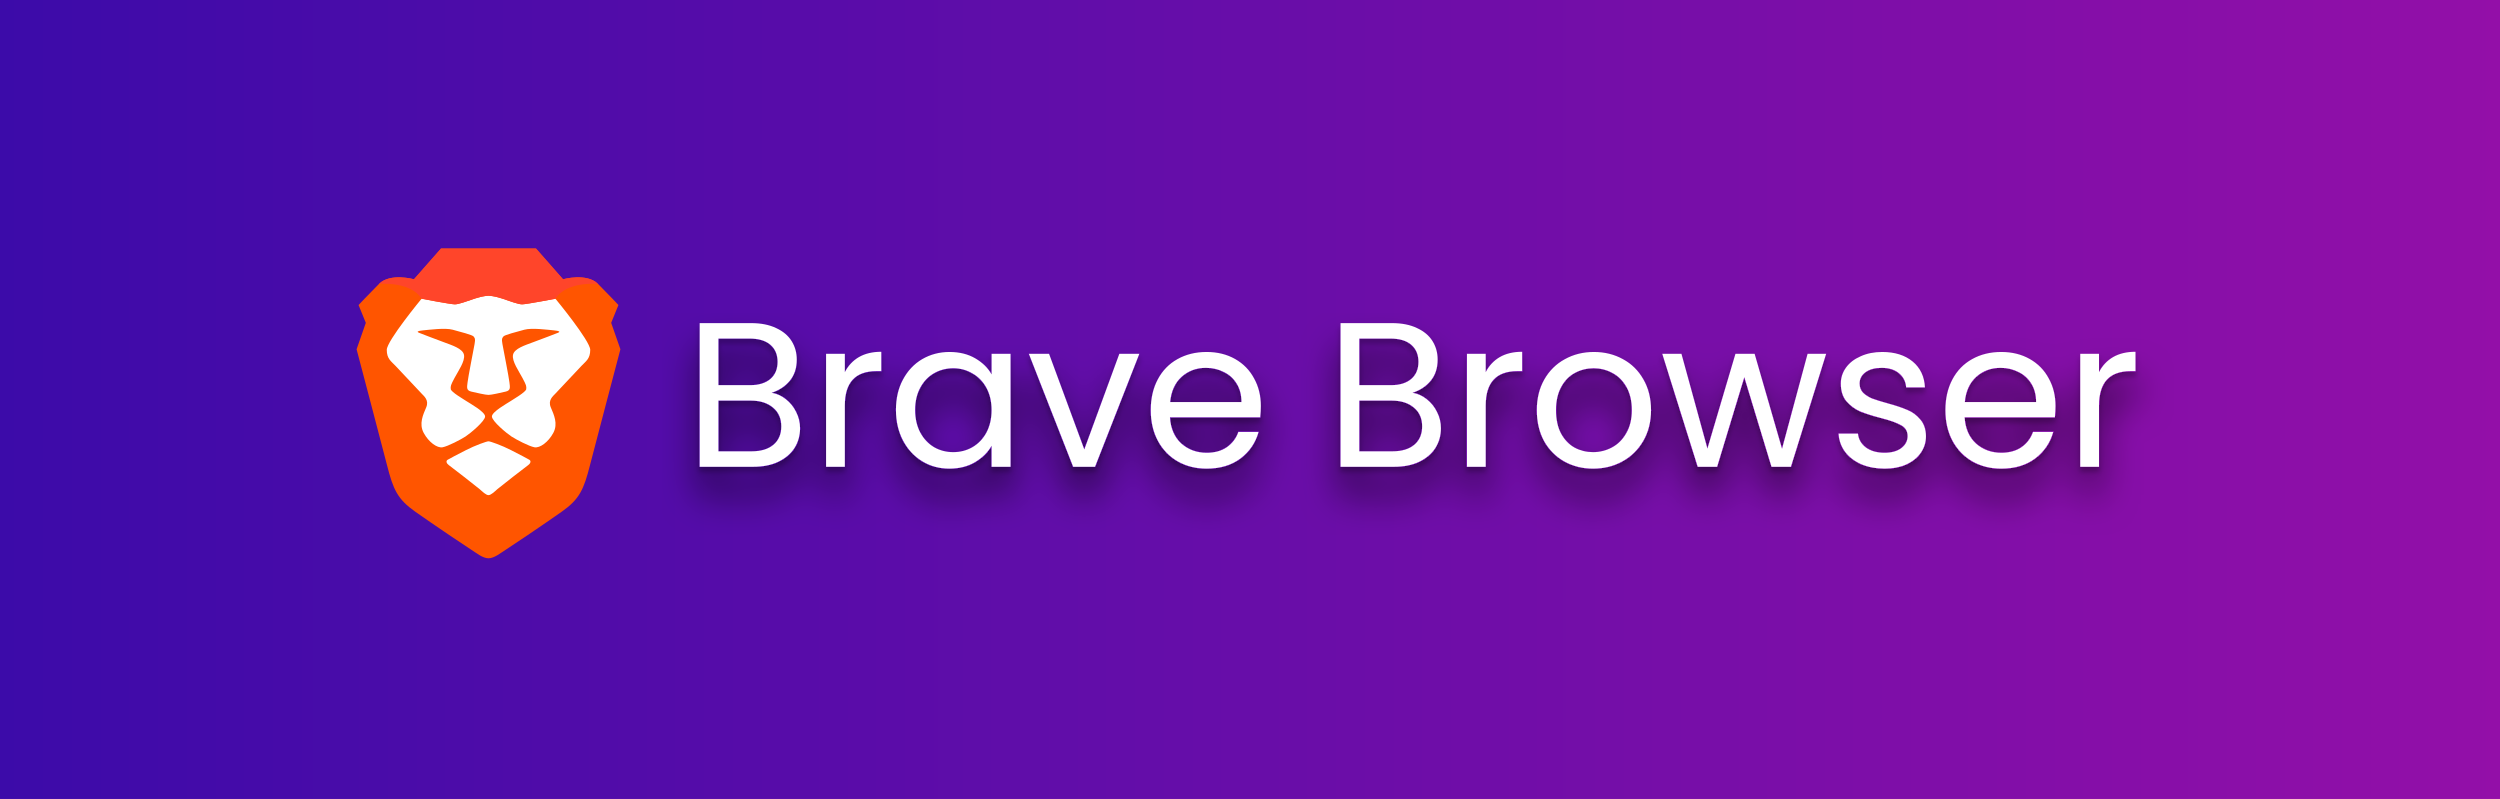
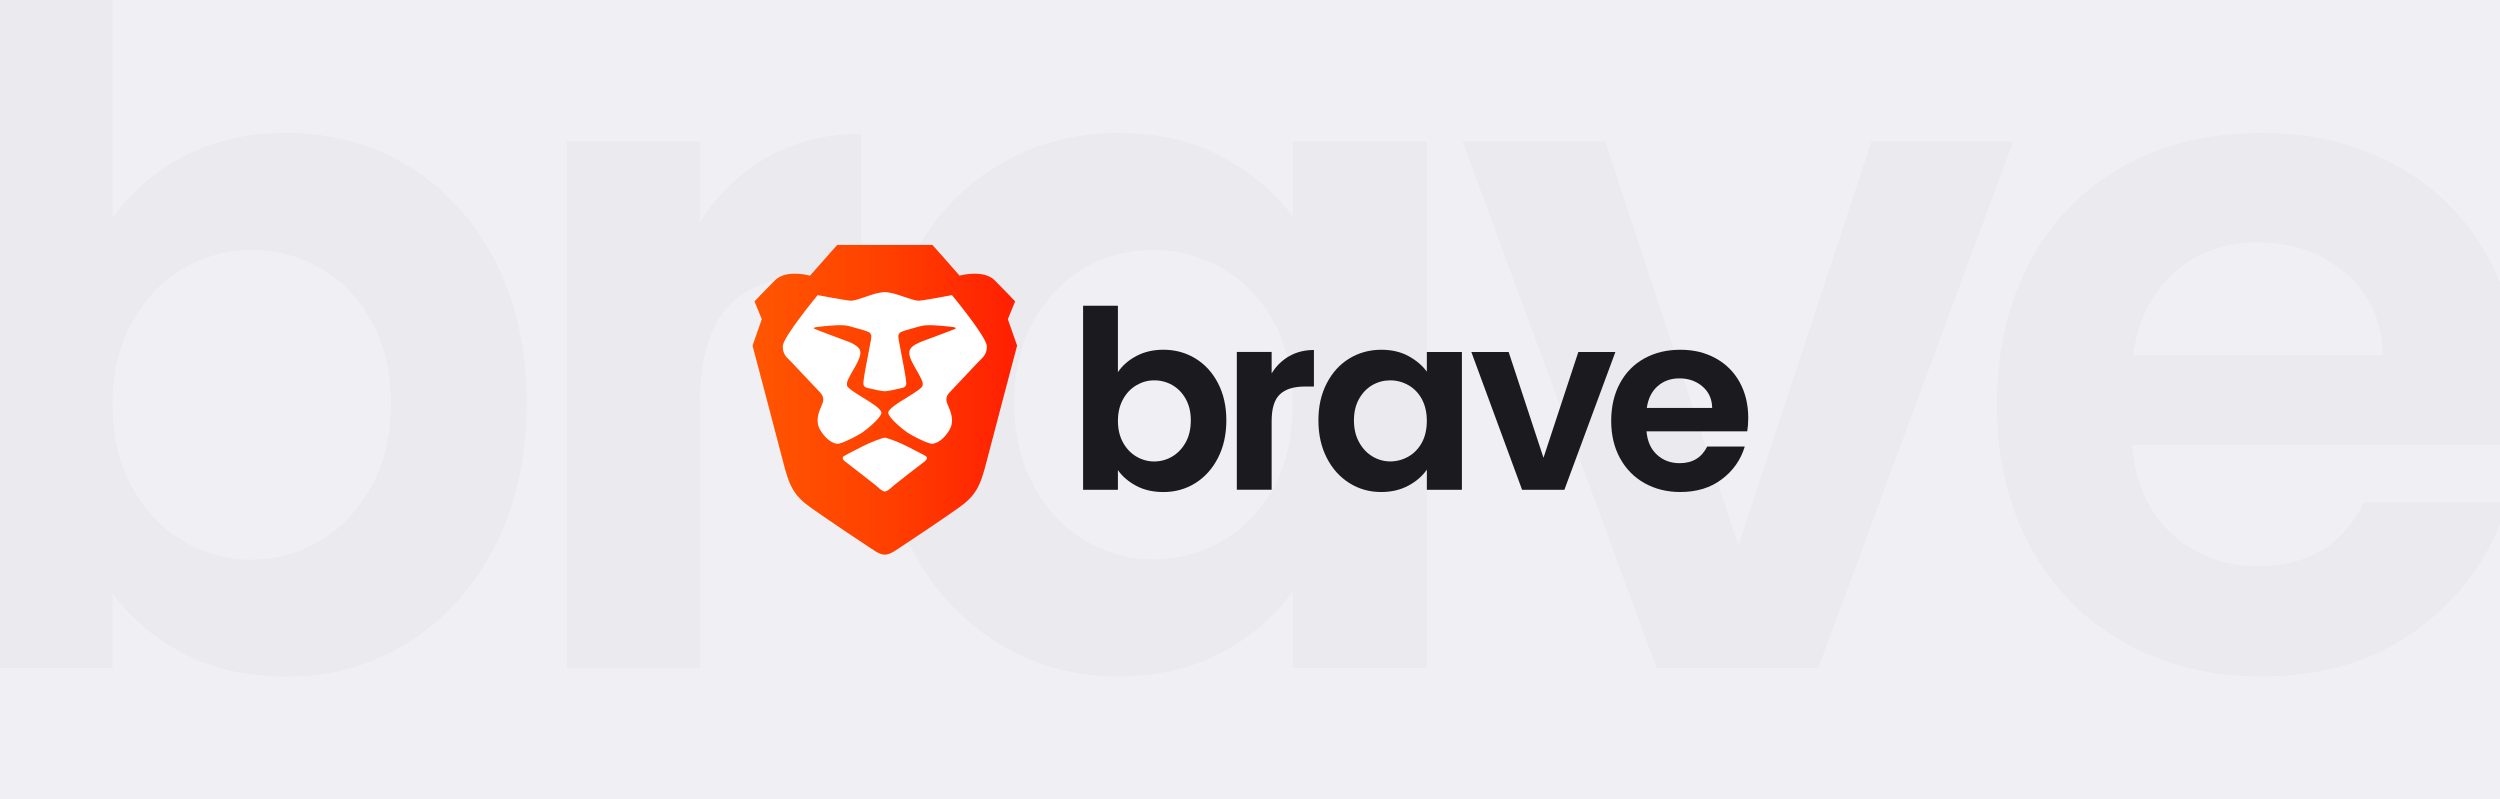
<svg xmlns="http://www.w3.org/2000/svg" width="2062" height="659" viewBox="0 0 2062 659" fill="none">
-   <rect width="2062" height="659" fill="url(#paint0_linear_1_2)" />
-   <g filter="url(#filter0_dd_1_2)">
-     <path d="M636.42 323.97C640.727 324.65 644.637 326.407 648.15 329.24C651.777 332.073 654.61 335.587 656.65 339.78C658.803 343.973 659.88 348.45 659.88 353.21C659.88 359.217 658.35 364.657 655.29 369.53C652.23 374.29 647.753 378.087 641.86 380.92C636.08 383.64 629.223 385 621.29 385H577.09V266.51H619.59C627.637 266.51 634.493 267.87 640.16 270.59C645.827 273.197 650.077 276.767 652.91 281.3C655.743 285.833 657.16 290.933 657.16 296.6C657.16 303.627 655.233 309.463 651.38 314.11C647.64 318.643 642.653 321.93 636.42 323.97ZM592.56 317.68H618.57C625.823 317.68 631.433 315.98 635.4 312.58C639.367 309.18 641.35 304.477 641.35 298.47C641.35 292.463 639.367 287.76 635.4 284.36C631.433 280.96 625.71 279.26 618.23 279.26H592.56V317.68ZM619.93 372.25C627.637 372.25 633.643 370.437 637.95 366.81C642.257 363.183 644.41 358.14 644.41 351.68C644.41 345.107 642.143 339.95 637.61 336.21C633.077 332.357 627.013 330.43 619.42 330.43H592.56V372.25H619.93ZM696.818 306.97C699.538 301.643 703.391 297.507 708.378 294.56C713.478 291.613 719.654 290.14 726.908 290.14V306.12H722.828C705.488 306.12 696.818 315.527 696.818 334.34V385H681.348V291.84H696.818V306.97ZM738.986 338.08C738.986 328.56 740.912 320.23 744.766 313.09C748.619 305.837 753.889 300.227 760.576 296.26C767.376 292.293 774.912 290.31 783.186 290.31C791.346 290.31 798.429 292.067 804.436 295.58C810.442 299.093 814.919 303.513 817.866 308.84V291.84H833.506V385H817.866V367.66C814.806 373.1 810.216 377.633 804.096 381.26C798.089 384.773 791.062 386.53 783.016 386.53C774.742 386.53 767.262 384.49 760.576 380.41C753.889 376.33 748.619 370.607 744.766 363.24C740.912 355.873 738.986 347.487 738.986 338.08ZM817.866 338.25C817.866 331.223 816.449 325.103 813.616 319.89C810.782 314.677 806.929 310.71 802.056 307.99C797.296 305.157 792.026 303.74 786.246 303.74C780.466 303.74 775.196 305.1 770.436 307.82C765.676 310.54 761.879 314.507 759.046 319.72C756.212 324.933 754.796 331.053 754.796 338.08C754.796 345.22 756.212 351.453 759.046 356.78C761.879 361.993 765.676 366.017 770.436 368.85C775.196 371.57 780.466 372.93 786.246 372.93C792.026 372.93 797.296 371.57 802.056 368.85C806.929 366.017 810.782 361.993 813.616 356.78C816.449 351.453 817.866 345.277 817.866 338.25ZM894.329 370.72L923.229 291.84H939.719L903.169 385H885.149L848.599 291.84H865.259L894.329 370.72ZM1039.94 334.85C1039.94 337.797 1039.77 340.913 1039.43 344.2H964.972C965.538 353.38 968.655 360.577 974.322 365.79C980.102 370.89 987.072 373.44 995.232 373.44C1001.92 373.44 1007.47 371.91 1011.89 368.85C1016.42 365.677 1019.6 361.483 1021.41 356.27H1038.07C1035.58 365.223 1030.59 372.533 1023.11 378.2C1015.63 383.753 1006.34 386.53 995.232 386.53C986.392 386.53 978.458 384.547 971.432 380.58C964.518 376.613 959.078 371.003 955.112 363.75C951.145 356.383 949.162 347.883 949.162 338.25C949.162 328.617 951.088 320.173 954.942 312.92C958.795 305.667 964.178 300.113 971.092 296.26C978.118 292.293 986.165 290.31 995.232 290.31C1004.07 290.31 1011.89 292.237 1018.69 296.09C1025.49 299.943 1030.7 305.27 1034.33 312.07C1038.07 318.757 1039.94 326.35 1039.94 334.85ZM1023.96 331.62C1023.96 325.727 1022.66 320.683 1020.05 316.49C1017.44 312.183 1013.87 308.953 1009.34 306.8C1004.92 304.533 999.992 303.4 994.552 303.4C986.732 303.4 980.045 305.893 974.492 310.88C969.052 315.867 965.935 322.78 965.142 331.62H1023.96ZM1165.01 323.97C1169.32 324.65 1173.23 326.407 1176.74 329.24C1180.37 332.073 1183.2 335.587 1185.24 339.78C1187.4 343.973 1188.47 348.45 1188.47 353.21C1188.47 359.217 1186.94 364.657 1183.88 369.53C1180.82 374.29 1176.35 378.087 1170.45 380.92C1164.67 383.64 1157.82 385 1149.88 385H1105.68V266.51H1148.18C1156.23 266.51 1163.09 267.87 1168.75 270.59C1174.42 273.197 1178.67 276.767 1181.5 281.3C1184.34 285.833 1185.75 290.933 1185.75 296.6C1185.75 303.627 1183.83 309.463 1179.97 314.11C1176.23 318.643 1171.25 321.93 1165.01 323.97ZM1121.15 317.68H1147.16C1154.42 317.68 1160.03 315.98 1163.99 312.58C1167.96 309.18 1169.94 304.477 1169.94 298.47C1169.94 292.463 1167.96 287.76 1163.99 284.36C1160.03 280.96 1154.3 279.26 1146.82 279.26H1121.15V317.68ZM1148.52 372.25C1156.23 372.25 1162.24 370.437 1166.54 366.81C1170.85 363.183 1173 358.14 1173 351.68C1173 345.107 1170.74 339.95 1166.2 336.21C1161.67 332.357 1155.61 330.43 1148.01 330.43H1121.15V372.25H1148.52ZM1225.41 306.97C1228.13 301.643 1231.98 297.507 1236.97 294.56C1242.07 291.613 1248.25 290.14 1255.5 290.14V306.12H1251.42C1234.08 306.12 1225.41 315.527 1225.41 334.34V385H1209.94V291.84H1225.41V306.97ZM1313.99 386.53C1305.26 386.53 1297.33 384.547 1290.19 380.58C1283.16 376.613 1277.61 371.003 1273.53 363.75C1269.56 356.383 1267.58 347.883 1267.58 338.25C1267.58 328.73 1269.62 320.343 1273.7 313.09C1277.89 305.723 1283.56 300.113 1290.7 296.26C1297.84 292.293 1305.83 290.31 1314.67 290.31C1323.51 290.31 1331.5 292.293 1338.64 296.26C1345.78 300.113 1351.39 305.667 1355.47 312.92C1359.66 320.173 1361.76 328.617 1361.76 338.25C1361.76 347.883 1359.61 356.383 1355.3 363.75C1351.11 371.003 1345.38 376.613 1338.13 380.58C1330.88 384.547 1322.83 386.53 1313.99 386.53ZM1313.99 372.93C1319.54 372.93 1324.76 371.627 1329.63 369.02C1334.5 366.413 1338.41 362.503 1341.36 357.29C1344.42 352.077 1345.95 345.73 1345.95 338.25C1345.95 330.77 1344.48 324.423 1341.53 319.21C1338.58 313.997 1334.73 310.143 1329.97 307.65C1325.21 305.043 1320.05 303.74 1314.5 303.74C1308.83 303.74 1303.62 305.043 1298.86 307.65C1294.21 310.143 1290.47 313.997 1287.64 319.21C1284.81 324.423 1283.39 330.77 1283.39 338.25C1283.39 345.843 1284.75 352.247 1287.47 357.46C1290.3 362.673 1294.04 366.583 1298.69 369.19C1303.34 371.683 1308.44 372.93 1313.99 372.93ZM1506.2 291.84L1477.13 385H1461.15L1438.71 311.05L1416.27 385H1400.29L1371.05 291.84H1386.86L1408.28 370.04L1431.4 291.84H1447.21L1469.82 370.21L1490.9 291.84H1506.2ZM1554.53 386.53C1547.39 386.53 1540.99 385.34 1535.32 382.96C1529.66 380.467 1525.18 377.067 1521.89 372.76C1518.61 368.34 1516.79 363.297 1516.45 357.63H1532.43C1532.89 362.277 1535.04 366.073 1538.89 369.02C1542.86 371.967 1548.02 373.44 1554.36 373.44C1560.26 373.44 1564.9 372.137 1568.3 369.53C1571.7 366.923 1573.4 363.637 1573.4 359.67C1573.4 355.59 1571.59 352.587 1567.96 350.66C1564.34 348.62 1558.73 346.637 1551.13 344.71C1544.22 342.897 1538.55 341.083 1534.13 339.27C1529.83 337.343 1526.09 334.567 1522.91 330.94C1519.85 327.2 1518.32 322.327 1518.32 316.32C1518.32 311.56 1519.74 307.197 1522.57 303.23C1525.41 299.263 1529.43 296.147 1534.64 293.88C1539.86 291.5 1545.81 290.31 1552.49 290.31C1562.81 290.31 1571.14 292.917 1577.48 298.13C1583.83 303.343 1587.23 310.483 1587.68 319.55H1572.21C1571.87 314.677 1569.89 310.767 1566.26 307.82C1562.75 304.873 1557.99 303.4 1551.98 303.4C1546.43 303.4 1542.01 304.59 1538.72 306.97C1535.44 309.35 1533.79 312.467 1533.79 316.32C1533.79 319.38 1534.76 321.93 1536.68 323.97C1538.72 325.897 1541.22 327.483 1544.16 328.73C1547.22 329.863 1551.42 331.167 1556.74 332.64C1563.43 334.453 1568.87 336.267 1573.06 338.08C1577.26 339.78 1580.83 342.387 1583.77 345.9C1586.83 349.413 1588.42 354.003 1588.53 359.67C1588.53 364.77 1587.12 369.36 1584.28 373.44C1581.45 377.52 1577.43 380.75 1572.21 383.13C1567.11 385.397 1561.22 386.53 1554.53 386.53ZM1695.37 334.85C1695.37 337.797 1695.2 340.913 1694.86 344.2H1620.4C1620.97 353.38 1624.08 360.577 1629.75 365.79C1635.53 370.89 1642.5 373.44 1650.66 373.44C1657.35 373.44 1662.9 371.91 1667.32 368.85C1671.85 365.677 1675.03 361.483 1676.84 356.27H1693.5C1691.01 365.223 1686.02 372.533 1678.54 378.2C1671.06 383.753 1661.77 386.53 1650.66 386.53C1641.82 386.53 1633.89 384.547 1626.86 380.58C1619.95 376.613 1614.51 371.003 1610.54 363.75C1606.57 356.383 1604.59 347.883 1604.59 338.25C1604.59 328.617 1606.52 320.173 1610.37 312.92C1614.22 305.667 1619.61 300.113 1626.52 296.26C1633.55 292.293 1641.59 290.31 1650.66 290.31C1659.5 290.31 1667.32 292.237 1674.12 296.09C1680.92 299.943 1686.13 305.27 1689.76 312.07C1693.5 318.757 1695.37 326.35 1695.37 334.85ZM1679.39 331.62C1679.39 325.727 1678.09 320.683 1675.48 316.49C1672.87 312.183 1669.3 308.953 1664.77 306.8C1660.35 304.533 1655.42 303.4 1649.98 303.4C1642.16 303.4 1635.47 305.893 1629.92 310.88C1624.48 315.867 1621.36 322.78 1620.57 331.62H1679.39ZM1731.26 306.97C1733.98 301.643 1737.83 297.507 1742.82 294.56C1747.92 291.613 1754.1 290.14 1761.35 290.14V306.12H1757.27C1739.93 306.12 1731.26 315.527 1731.26 334.34V385H1715.79V291.84H1731.26V306.97Z" fill="white" />
-   </g>
-   <g clip-path="url(#clip0_1_2)">
-     <path fill-rule="evenodd" clip-rule="evenodd" d="M504.098 266.285L510.082 251.578C510.082 251.578 502.466 243.408 493.218 234.149C483.97 224.889 464.386 230.336 464.386 230.336L442.082 205H402.914H363.746L341.442 230.336C341.442 230.336 321.858 224.889 312.61 234.149C303.362 243.408 295.746 251.578 295.746 251.578L301.73 266.285L294.114 288.072C294.114 288.072 316.513 373.018 319.138 383.391C324.306 403.817 327.842 411.715 342.53 422.063C357.218 432.412 383.874 450.387 388.226 453.11C392.578 455.834 398.018 460.473 402.914 460.473C407.81 460.473 413.25 455.834 417.602 453.11C421.954 450.387 448.61 432.412 463.298 422.063C477.986 411.715 481.522 403.817 486.69 383.391C489.315 373.018 511.714 288.072 511.714 288.072L504.098 266.285Z" fill="url(#paint1_linear_1_2)" />
-     <path fill-rule="evenodd" clip-rule="evenodd" d="M458.13 246.404C458.13 246.404 486.819 281.127 486.819 288.549C486.819 295.97 483.21 297.929 479.581 301.787C475.953 305.645 460.106 322.494 458.071 324.657C456.035 326.821 451.799 330.102 454.291 336.007C456.783 341.912 460.459 349.426 456.371 357.047C452.282 364.668 445.278 369.755 440.79 368.914C436.302 368.072 425.762 362.557 421.886 360.038C418.01 357.519 405.726 347.375 405.726 343.493C405.726 339.613 418.424 332.644 420.77 331.061C423.117 329.478 433.817 323.349 434.037 320.944C434.255 318.538 434.172 317.833 431.014 311.889C427.856 305.945 422.169 298.014 423.116 292.736C424.062 287.459 433.234 284.715 439.78 282.24C446.324 279.766 458.926 275.092 460.5 274.365C462.074 273.638 461.667 272.946 456.898 272.493C452.13 272.041 438.598 270.242 432.497 271.945C426.396 273.647 415.973 276.238 415.128 277.612C414.284 278.985 413.539 279.031 414.406 283.77C415.273 288.509 419.737 311.247 420.17 315.286C420.604 319.325 421.451 321.995 417.102 322.991C412.752 323.986 405.43 325.715 402.914 325.715C400.398 325.715 393.076 323.986 388.727 322.991C384.377 321.995 385.225 319.325 385.658 315.286C386.092 311.247 390.555 288.509 391.422 283.77C392.289 279.031 391.544 278.985 390.701 277.612C389.856 276.238 379.433 273.647 373.332 271.945C367.231 270.242 353.699 272.041 348.93 272.493C344.161 272.946 343.754 273.638 345.329 274.365C346.903 275.092 359.505 279.766 366.049 282.24C372.594 284.715 381.766 287.459 382.713 292.736C383.66 298.014 377.972 305.945 374.815 311.889C371.657 317.833 371.573 318.538 371.792 320.944C372.011 323.349 382.712 329.478 385.058 331.061C387.404 332.644 400.102 339.613 400.102 343.493C400.102 347.375 387.818 357.519 383.942 360.038C380.066 362.557 369.526 368.072 365.038 368.914C360.55 369.755 353.546 364.668 349.458 357.047C345.37 349.426 349.046 341.912 351.537 336.007C354.029 330.102 349.793 326.821 347.758 324.657C345.723 322.494 329.875 305.645 326.247 301.787C322.618 297.929 319.01 295.97 319.01 288.549C319.01 281.127 347.698 246.404 347.698 246.404C347.698 246.404 371.906 251.034 375.17 251.034C378.434 251.034 385.506 248.31 392.034 246.132C398.562 243.953 402.914 243.937 402.914 243.937C402.914 243.937 407.266 243.953 413.794 246.132C420.322 248.31 427.394 251.034 430.658 251.034C433.922 251.034 458.13 246.404 458.13 246.404ZM436.624 379.228C438.399 380.341 437.316 382.44 435.699 383.585C434.081 384.73 412.342 401.584 410.233 403.447C408.123 405.311 405.022 408.387 402.914 408.387C400.806 408.387 397.705 405.311 395.596 403.447C393.486 401.584 371.747 384.73 370.13 383.585C368.512 382.44 367.429 380.341 369.205 379.228C370.981 378.115 376.537 375.306 384.203 371.334C391.869 367.362 401.423 363.985 402.914 363.985C404.405 363.985 413.959 367.362 421.626 371.334C429.292 375.306 434.848 378.115 436.624 379.228Z" fill="white" />
-     <path d="M464.386 230.336L442.082 205H402.914H363.746L341.442 230.336C341.442 230.336 321.858 224.889 312.61 234.149C312.61 234.149 338.722 231.789 347.698 246.404C347.698 246.404 371.906 251.034 375.17 251.034C378.434 251.034 385.506 248.31 392.034 246.132C398.562 243.953 402.914 243.937 402.914 243.937C402.914 243.937 407.266 243.953 413.794 246.132C420.322 248.31 427.394 251.034 430.658 251.034C433.922 251.034 458.13 246.404 458.13 246.404C467.106 231.789 493.218 234.149 493.218 234.149C483.97 224.889 464.386 230.336 464.386 230.336Z" fill="url(#paint2_linear_1_2)" />
+   <g clip-path="url(#clip0_20921_1659)">
+     <path d="M2062 0H0V659H2062V0Z" fill="#F0F0F4" />
+     <g opacity="0.7">
+       <path d="M151.112 129.268C175.931 116.186 204.305 109.645 236.164 109.645C273.285 109.645 306.851 118.816 336.861 137.089C366.871 155.362 390.694 181.384 408.188 215.086C425.682 248.787 434.429 287.821 434.429 332.258C434.429 376.695 425.682 416.014 408.188 450.213C390.694 484.412 366.871 510.932 336.861 529.773C306.78 548.615 273.214 558 236.164 558C203.736 558 175.433 551.601 151.112 538.803C126.792 526.005 107.306 509.439 92.728 489.033L92.728 550.961L-17 550.961L-17 -29L92.728 -29L92.728 180.247C106.809 159.343 126.294 142.35 151.112 129.339L151.112 129.268ZM306.353 264.5C295.615 245.445 281.535 230.941 264.041 220.987C246.547 211.033 227.559 206.127 207.221 206.127C186.883 206.127 168.677 211.246 151.184 221.413C133.69 231.581 119.538 246.369 108.871 265.709C98.133 285.048 92.799 307.8 92.799 333.893C92.799 359.987 98.133 382.739 108.871 402.078C119.609 421.417 133.69 436.135 151.184 446.373C168.677 456.54 187.38 461.66 207.221 461.66C227.062 461.66 246.547 456.469 264.041 446.018C281.535 435.566 295.686 420.706 306.353 401.367C317.091 382.028 322.425 359.063 322.425 332.4C322.425 305.738 317.091 283.697 306.353 264.642L306.353 264.5Z" fill="#E7E7EC" />
+       <path d="M632.409 130.05C655.165 116.968 681.122 110.427 710.421 110.427L710.421 225.608L681.406 225.608C646.916 225.608 620.889 233.714 603.395 249.924C585.901 266.135 577.154 294.362 577.154 334.533L577.154 550.819L467.426 550.819L467.426 116.683L577.154 116.683L577.154 184.086C591.234 161.121 609.653 143.061 632.409 129.979L632.409 130.05Z" fill="#E7E7EC" />
+       <path d="M750.742 215.512C768.236 181.527 791.988 155.433 822.069 137.16C852.079 118.888 885.715 109.716 922.765 109.716C955.193 109.716 983.496 116.257 1007.82 129.339C1032.14 142.422 1051.55 158.846 1066.2 178.683L1066.2 116.755L1176.71 116.755L1176.71 550.89L1066.2 550.89L1066.2 487.398C1052.12 507.803 1032.64 524.654 1007.82 537.95C982.998 551.245 954.411 557.929 921.983 557.929C885.431 557.929 852.079 548.544 822.069 529.702C791.988 510.861 768.236 484.412 750.742 450.142C733.248 415.943 724.501 376.624 724.501 332.187C724.501 287.75 733.248 249.356 750.742 215.441L750.742 215.512ZM1050.56 265.282C1040.1 246.227 1026.02 231.581 1008.24 221.414C990.465 211.246 971.407 206.127 950.997 206.127C930.588 206.127 911.814 211.104 894.533 220.987C877.324 230.941 863.315 245.445 852.576 264.5C841.838 283.555 836.505 306.164 836.505 332.258C836.505 358.352 841.838 381.246 852.576 400.798C863.315 420.422 877.395 435.424 894.889 445.876C912.383 456.327 931.086 461.517 950.926 461.517C970.767 461.517 990.394 456.398 1008.17 446.231C1025.95 436.064 1040.03 421.417 1050.49 402.362C1060.94 383.308 1066.13 360.414 1066.13 333.822C1066.13 307.231 1060.87 284.337 1050.49 265.282L1050.56 265.282Z" fill="#E7E7EC" />
+       <path d="M1433.86 449.857L1543.59 116.755L1660.35 116.755L1499.64 550.89L1366.37 550.89L1206.44 116.755L1323.99 116.755L1433.72 449.857L1433.86 449.857Z" fill="#E7E7EC" />
+       <path d="M2075.87 366.741L1758.42 366.741C1761.05 398.096 1772 422.626 1791.35 440.401C1810.69 458.176 1834.44 467.063 1862.67 467.063C1903.42 467.063 1932.44 449.573 1949.72 414.521L2068.05 414.521C2055.53 456.327 2031.5 490.668 1995.94 517.544C1960.38 544.491 1916.79 557.929 1865.02 557.929C1823.2 557.929 1785.73 548.686 1752.52 530.129C1719.31 511.572 1693.49 485.336 1674.93 451.35C1656.37 417.365 1647.13 378.189 1647.13 333.822C1647.13 289.456 1656.23 249.427 1674.58 215.512C1692.85 181.527 1718.45 155.433 1751.38 137.16C1784.31 118.888 1822.21 109.716 1865.02 109.716C1907.83 109.716 1943.24 118.603 1975.96 136.378C2008.6 154.153 2033.99 179.394 2051.98 212.028C2069.97 244.663 2079 282.204 2079 324.508C2079 340.15 2077.93 354.299 2075.87 366.813L2075.87 366.741ZM1965.36 293.082C1964.86 264.856 1954.62 242.246 1934.78 225.324C1914.94 208.331 1890.62 199.87 1861.89 199.87C1834.73 199.87 1811.83 208.118 1793.34 224.542C1774.78 240.966 1763.4 263.86 1759.27 293.082L1965.43 293.082L1965.36 293.082Z" fill="#E7E7EC" />
+     </g>
+     <path fill-rule="evenodd" clip-rule="evenodd" d="M831.271 263.285L837.272 248.578C837.272 248.578 829.634 240.408 820.36 231.149C811.085 221.889 791.445 227.336 791.445 227.336L769.077 202H729.797H690.517L668.149 227.336C668.149 227.336 648.508 221.889 639.234 231.149C629.959 240.408 622.322 248.578 622.322 248.578L628.323 263.285L620.685 285.072C620.685 285.072 643.148 370.018 645.781 380.391C650.964 400.817 654.51 408.715 669.24 419.063C683.97 429.412 710.702 447.387 715.067 450.11C719.431 452.834 724.887 457.473 729.797 457.473C734.707 457.473 740.163 452.834 744.527 450.11C748.891 447.387 775.624 429.412 790.354 419.063C805.084 408.715 808.63 400.817 813.813 380.391C816.445 370.018 838.909 285.072 838.909 285.072L831.271 263.285Z" fill="url(#paint0_linear_20921_1659)" />
+     <path d="M757.62 248.034C760.894 248.034 785.171 243.404 785.171 243.404C785.171 243.404 813.942 278.127 813.942 285.549C813.942 291.684 811.468 294.086 808.554 296.915C807.944 297.507 807.314 298.118 806.684 298.786L785.111 321.657C784.897 321.884 784.659 322.123 784.407 322.376C782.254 324.537 779.083 327.72 781.321 333.007C781.47 333.36 781.624 333.719 781.78 334.084C784.233 339.811 787.261 346.881 783.407 354.047C779.306 361.668 772.282 366.754 767.782 365.913C763.281 365.072 752.71 359.557 748.823 357.038C744.936 354.519 732.616 344.375 732.616 340.493C732.616 337.256 741.476 331.871 745.781 329.254C746.638 328.734 747.314 328.323 747.704 328.06C748.148 327.761 748.891 327.3 749.806 326.733C753.735 324.296 760.83 319.895 761.008 317.944C761.228 315.538 761.144 314.833 757.977 308.889C757.304 307.625 756.516 306.272 755.701 304.873C752.686 299.692 749.309 293.891 750.056 289.736C750.9 285.045 758.262 282.356 764.497 280.078C765.277 279.793 766.039 279.515 766.768 279.24C768.588 278.554 770.875 277.699 773.263 276.805C779.489 274.477 786.406 271.89 787.547 271.365C789.127 270.638 788.718 269.946 783.936 269.493C783.303 269.433 782.516 269.35 781.613 269.254C775.692 268.626 764.773 267.467 759.464 268.945C758.42 269.235 757.249 269.552 756.022 269.883C750.057 271.496 742.748 273.472 742.046 274.611C741.923 274.811 741.802 274.982 741.688 275.144C741.016 276.097 740.578 276.719 741.322 280.77C741.543 281.976 741.998 284.349 742.561 287.283C744.208 295.874 746.778 309.275 747.102 312.286C747.147 312.707 747.197 313.114 747.245 313.505C747.658 316.864 747.932 319.099 744.025 319.99C743.7 320.065 743.358 320.143 743.003 320.224C738.595 321.234 732.132 322.715 729.797 322.715C727.461 322.715 720.993 321.233 716.585 320.223C716.232 320.142 715.892 320.064 715.569 319.99C711.662 319.099 711.936 316.864 712.348 313.505C712.396 313.114 712.446 312.707 712.491 312.286C712.816 309.271 715.392 295.837 717.04 287.248C717.599 284.33 718.051 281.972 718.272 280.77C719.015 276.719 718.577 276.097 717.906 275.144C717.792 274.982 717.671 274.811 717.548 274.611C716.846 273.472 709.537 271.496 703.573 269.884C702.345 269.552 701.174 269.235 700.129 268.945C694.821 267.467 683.902 268.626 677.981 269.254C677.078 269.35 676.291 269.433 675.658 269.493C670.875 269.946 670.467 270.638 672.046 271.365C673.187 271.89 680.101 274.476 686.326 276.804C688.716 277.697 691.005 278.553 692.826 279.24C693.556 279.515 694.318 279.794 695.097 280.078C701.333 282.356 708.694 285.046 709.538 289.736C710.285 293.891 706.909 299.69 703.894 304.87C703.079 306.27 702.29 307.625 701.617 308.889C698.45 314.833 698.366 315.538 698.585 317.944C698.763 319.895 705.855 324.294 709.785 326.732C710.701 327.3 711.445 327.761 711.889 328.06C712.28 328.323 712.955 328.733 713.81 329.253C718.115 331.869 726.977 337.256 726.977 340.493C726.977 344.375 714.658 354.519 710.771 357.038C706.883 359.557 696.313 365.072 691.812 365.913C687.311 366.754 680.287 361.668 676.187 354.047C672.333 346.882 675.36 339.812 677.813 334.085C677.969 333.72 678.123 333.36 678.273 333.007C680.51 327.72 677.339 324.537 675.185 322.375C674.934 322.122 674.696 321.884 674.482 321.657L652.91 298.786C652.279 298.118 651.65 297.507 651.04 296.915C648.126 294.086 645.652 291.685 645.652 285.549C645.652 278.127 674.423 243.404 674.423 243.404C674.423 243.404 698.7 248.034 701.973 248.034C704.585 248.034 709.629 246.3 714.887 244.492C716.218 244.034 717.563 243.572 718.886 243.132C725.432 240.953 729.797 240.937 729.797 240.937C729.797 240.937 734.161 240.953 740.708 243.132C742.031 243.572 743.376 244.034 744.707 244.492C749.965 246.3 755.008 248.034 757.62 248.034Z" fill="white" />
+     <path d="M753.453 370.854C758.585 373.494 762.226 375.368 763.603 376.228C765.384 377.341 764.297 379.44 762.676 380.585C761.053 381.73 739.252 398.584 737.136 400.447C736.865 400.685 736.578 400.944 736.279 401.213C734.241 403.047 731.64 405.387 729.797 405.387C727.953 405.387 725.35 403.045 723.312 401.211C723.013 400.942 722.727 400.685 722.457 400.447C720.341 398.584 698.541 381.73 696.918 380.585C695.296 379.44 694.21 377.341 695.991 376.228C697.368 375.367 701.013 373.492 706.15 370.849C707.656 370.075 709.29 369.234 711.032 368.334C718.72 364.362 728.301 360.985 729.797 360.985C731.292 360.985 740.873 364.362 748.562 368.334C750.308 369.236 751.945 370.078 753.453 370.854Z" fill="white" />
+     <path d="M937.336 293.597C943.832 290.172 951.259 288.459 959.598 288.459C969.314 288.459 978.1 290.861 985.955 295.644C993.81 300.428 1000.05 307.241 1004.62 316.064C1009.2 324.886 1011.49 335.105 1011.49 346.739C1011.49 358.372 1009.2 368.666 1004.62 377.619C1000.05 386.572 993.81 393.515 985.955 398.448C978.081 403.38 969.296 405.837 959.598 405.837C951.11 405.837 943.702 404.162 937.336 400.812C930.97 397.461 925.87 393.124 922.054 387.782V403.994H893.333V252.163H922.054V306.943C925.74 301.47 930.84 297.022 937.336 293.615V293.597ZM977.97 329C975.159 324.012 971.474 320.214 966.895 317.608C962.316 315.003 957.346 313.718 952.022 313.718C946.699 313.718 941.934 315.058 937.355 317.72C932.776 320.382 929.072 324.254 926.28 329.316C923.469 334.379 922.073 340.336 922.073 347.167C922.073 353.998 923.469 359.955 926.28 365.017C929.09 370.08 932.776 373.933 937.355 376.614C941.934 379.276 946.829 380.616 952.022 380.616C957.215 380.616 962.316 379.257 966.895 376.521C971.474 373.785 975.178 369.894 977.97 364.831C980.78 359.768 982.176 353.756 982.176 346.776C982.176 339.796 980.78 334.026 977.97 329.037V329Z" fill="#1B1B1F" />
+     <path d="M1063.31 293.802C1069.27 290.377 1076.06 288.664 1083.73 288.664V318.818H1076.14C1067.11 318.818 1060.3 320.94 1055.72 325.184C1051.14 329.428 1048.85 336.818 1048.85 347.335V403.957H1020.13V290.302H1048.85V307.948C1052.54 301.936 1057.36 297.208 1063.31 293.783V293.802Z" fill="#1B1B1F" />
+     <path d="M1094.29 316.175C1098.87 307.278 1105.08 300.447 1112.96 295.663C1120.81 290.879 1129.62 288.478 1139.31 288.478C1147.8 288.478 1155.21 290.19 1161.57 293.615C1167.94 297.04 1173.02 301.34 1176.86 306.533V290.321H1205.78V403.976H1176.86V387.354C1173.17 392.696 1168.07 397.107 1161.57 400.588C1155.08 404.069 1147.6 405.819 1139.11 405.819C1129.54 405.819 1120.81 403.362 1112.96 398.429C1105.08 393.496 1098.87 386.572 1094.29 377.6C1089.71 368.647 1087.42 358.354 1087.42 346.72C1087.42 335.087 1089.71 325.035 1094.29 316.157V316.175ZM1172.76 329.205C1170.03 324.216 1166.34 320.382 1161.69 317.72C1157.03 315.058 1152.04 313.718 1146.7 313.718C1141.36 313.718 1136.45 315.021 1131.92 317.608C1127.42 320.214 1123.75 324.012 1120.94 329C1118.13 333.988 1116.73 339.908 1116.73 346.739C1116.73 353.57 1118.13 359.564 1120.94 364.682C1123.75 369.82 1127.44 373.747 1132.02 376.483C1136.6 379.22 1141.49 380.578 1146.68 380.578C1151.88 380.578 1157.01 379.238 1161.67 376.576C1166.32 373.915 1170.01 370.08 1172.74 365.092C1175.48 360.103 1176.84 354.11 1176.84 347.148C1176.84 340.187 1175.46 334.193 1172.74 329.205H1172.76Z" fill="#1B1B1F" />
+     <path d="M1273.09 377.526L1301.81 290.321H1332.37L1290.31 403.976H1255.42L1213.56 290.321H1244.33L1273.05 377.526H1273.09Z" fill="#1B1B1F" />
+     <path d="M1441.13 355.766H1358.04C1358.73 363.975 1361.6 370.397 1366.66 375.05C1371.72 379.704 1377.94 382.03 1385.33 382.03C1396 382.03 1403.59 377.451 1408.11 368.275H1439.09C1435.81 379.22 1429.52 388.21 1420.21 395.246C1410.9 402.301 1399.49 405.819 1385.94 405.819C1375 405.819 1365.19 403.399 1356.5 398.541C1347.8 393.682 1341.05 386.814 1336.19 377.917C1331.33 369.019 1328.91 358.763 1328.91 347.148C1328.91 335.533 1331.29 325.054 1336.1 316.175C1340.88 307.278 1347.58 300.447 1356.2 295.663C1364.82 290.879 1374.74 288.478 1385.94 288.478C1397.15 288.478 1406.42 290.805 1414.98 295.458C1423.53 300.112 1430.17 306.719 1434.88 315.263C1439.59 323.807 1441.95 333.635 1441.95 344.71C1441.95 348.805 1441.67 352.509 1441.13 355.785V355.766ZM1412.21 336.483C1412.08 329.093 1409.4 323.174 1404.2 318.744C1399.01 314.295 1392.64 312.08 1385.13 312.08C1378.01 312.08 1372.02 314.239 1367.18 318.539C1362.32 322.839 1359.35 328.832 1358.27 336.483H1412.23H1412.21Z" fill="#1B1B1F" />
  </g>
  <defs>
-     <filter id="filter0_dd_1_2" x="546.09" y="258.51" width="1246.26" height="182.02" filterUnits="userSpaceOnUse" color-interpolation-filters="sRGB">
-       <feFlood flood-opacity="0" result="BackgroundImageFix" />
-       <feColorMatrix in="SourceAlpha" type="matrix" values="0 0 0 0 0 0 0 0 0 0 0 0 0 0 0 0 0 0 127 0" result="hardAlpha" />
-       <feOffset dy="23" />
-       <feGaussianBlur stdDeviation="15.5" />
-       <feComposite in2="hardAlpha" operator="out" />
-       <feColorMatrix type="matrix" values="0 0 0 0 0 0 0 0 0 0 0 0 0 0 0 0 0 0 0.58 0" />
-       <feBlend mode="normal" in2="BackgroundImageFix" result="effect1_dropShadow_1_2" />
-       <feColorMatrix in="SourceAlpha" type="matrix" values="0 0 0 0 0 0 0 0 0 0 0 0 0 0 0 0 0 0 127 0" result="hardAlpha" />
-       <feOffset dy="4" />
-       <feGaussianBlur stdDeviation="2" />
-       <feComposite in2="hardAlpha" operator="out" />
-       <feColorMatrix type="matrix" values="0 0 0 0 0 0 0 0 0 0 0 0 0 0 0 0 0 0 0.25 0" />
-       <feBlend mode="normal" in2="effect1_dropShadow_1_2" result="effect2_dropShadow_1_2" />
-       <feBlend mode="normal" in="SourceGraphic" in2="effect2_dropShadow_1_2" result="shape" />
-     </filter>
-     <linearGradient id="paint0_linear_1_2" x1="0" y1="329.5" x2="2062" y2="329.5" gradientUnits="userSpaceOnUse">
-       <stop stop-color="#3C0BA9" />
-       <stop offset="1" stop-color="#930FA8" />
+     <linearGradient id="paint0_linear_20921_1659" x1="620.685" y1="459.275" x2="838.909" y2="459.275" gradientUnits="userSpaceOnUse">
+       <stop stop-color="#FF5601" />
+       <stop offset="0.5" stop-color="#FF4000" />
+       <stop offset="1" stop-color="#FF1F01" />
    </linearGradient>
-     <linearGradient id="paint1_linear_1_2" x1="294.114" y1="13158.9" x2="22054.1" y2="13158.9" gradientUnits="userSpaceOnUse">
-       <stop stop-color="#FF5500" />
-       <stop offset="0.41" stop-color="#FF5500" />
-       <stop offset="0.582" stop-color="#FF2000" />
-       <stop offset="1" stop-color="#FF2000" />
-     </linearGradient>
-     <linearGradient id="paint2_linear_1_2" x1="700.635" y1="2539.16" x2="18373.4" y2="2539.16" gradientUnits="userSpaceOnUse">
-       <stop stop-color="#FF452A" />
-       <stop offset="1" stop-color="#FF2000" />
-     </linearGradient>
-     <clipPath id="clip0_1_2">
-       <rect width="218" height="256" fill="white" transform="translate(294 205)" />
+     <clipPath id="clip0_20921_1659">
+       <rect width="2062" height="659" fill="white" />
    </clipPath>
  </defs>
</svg>
